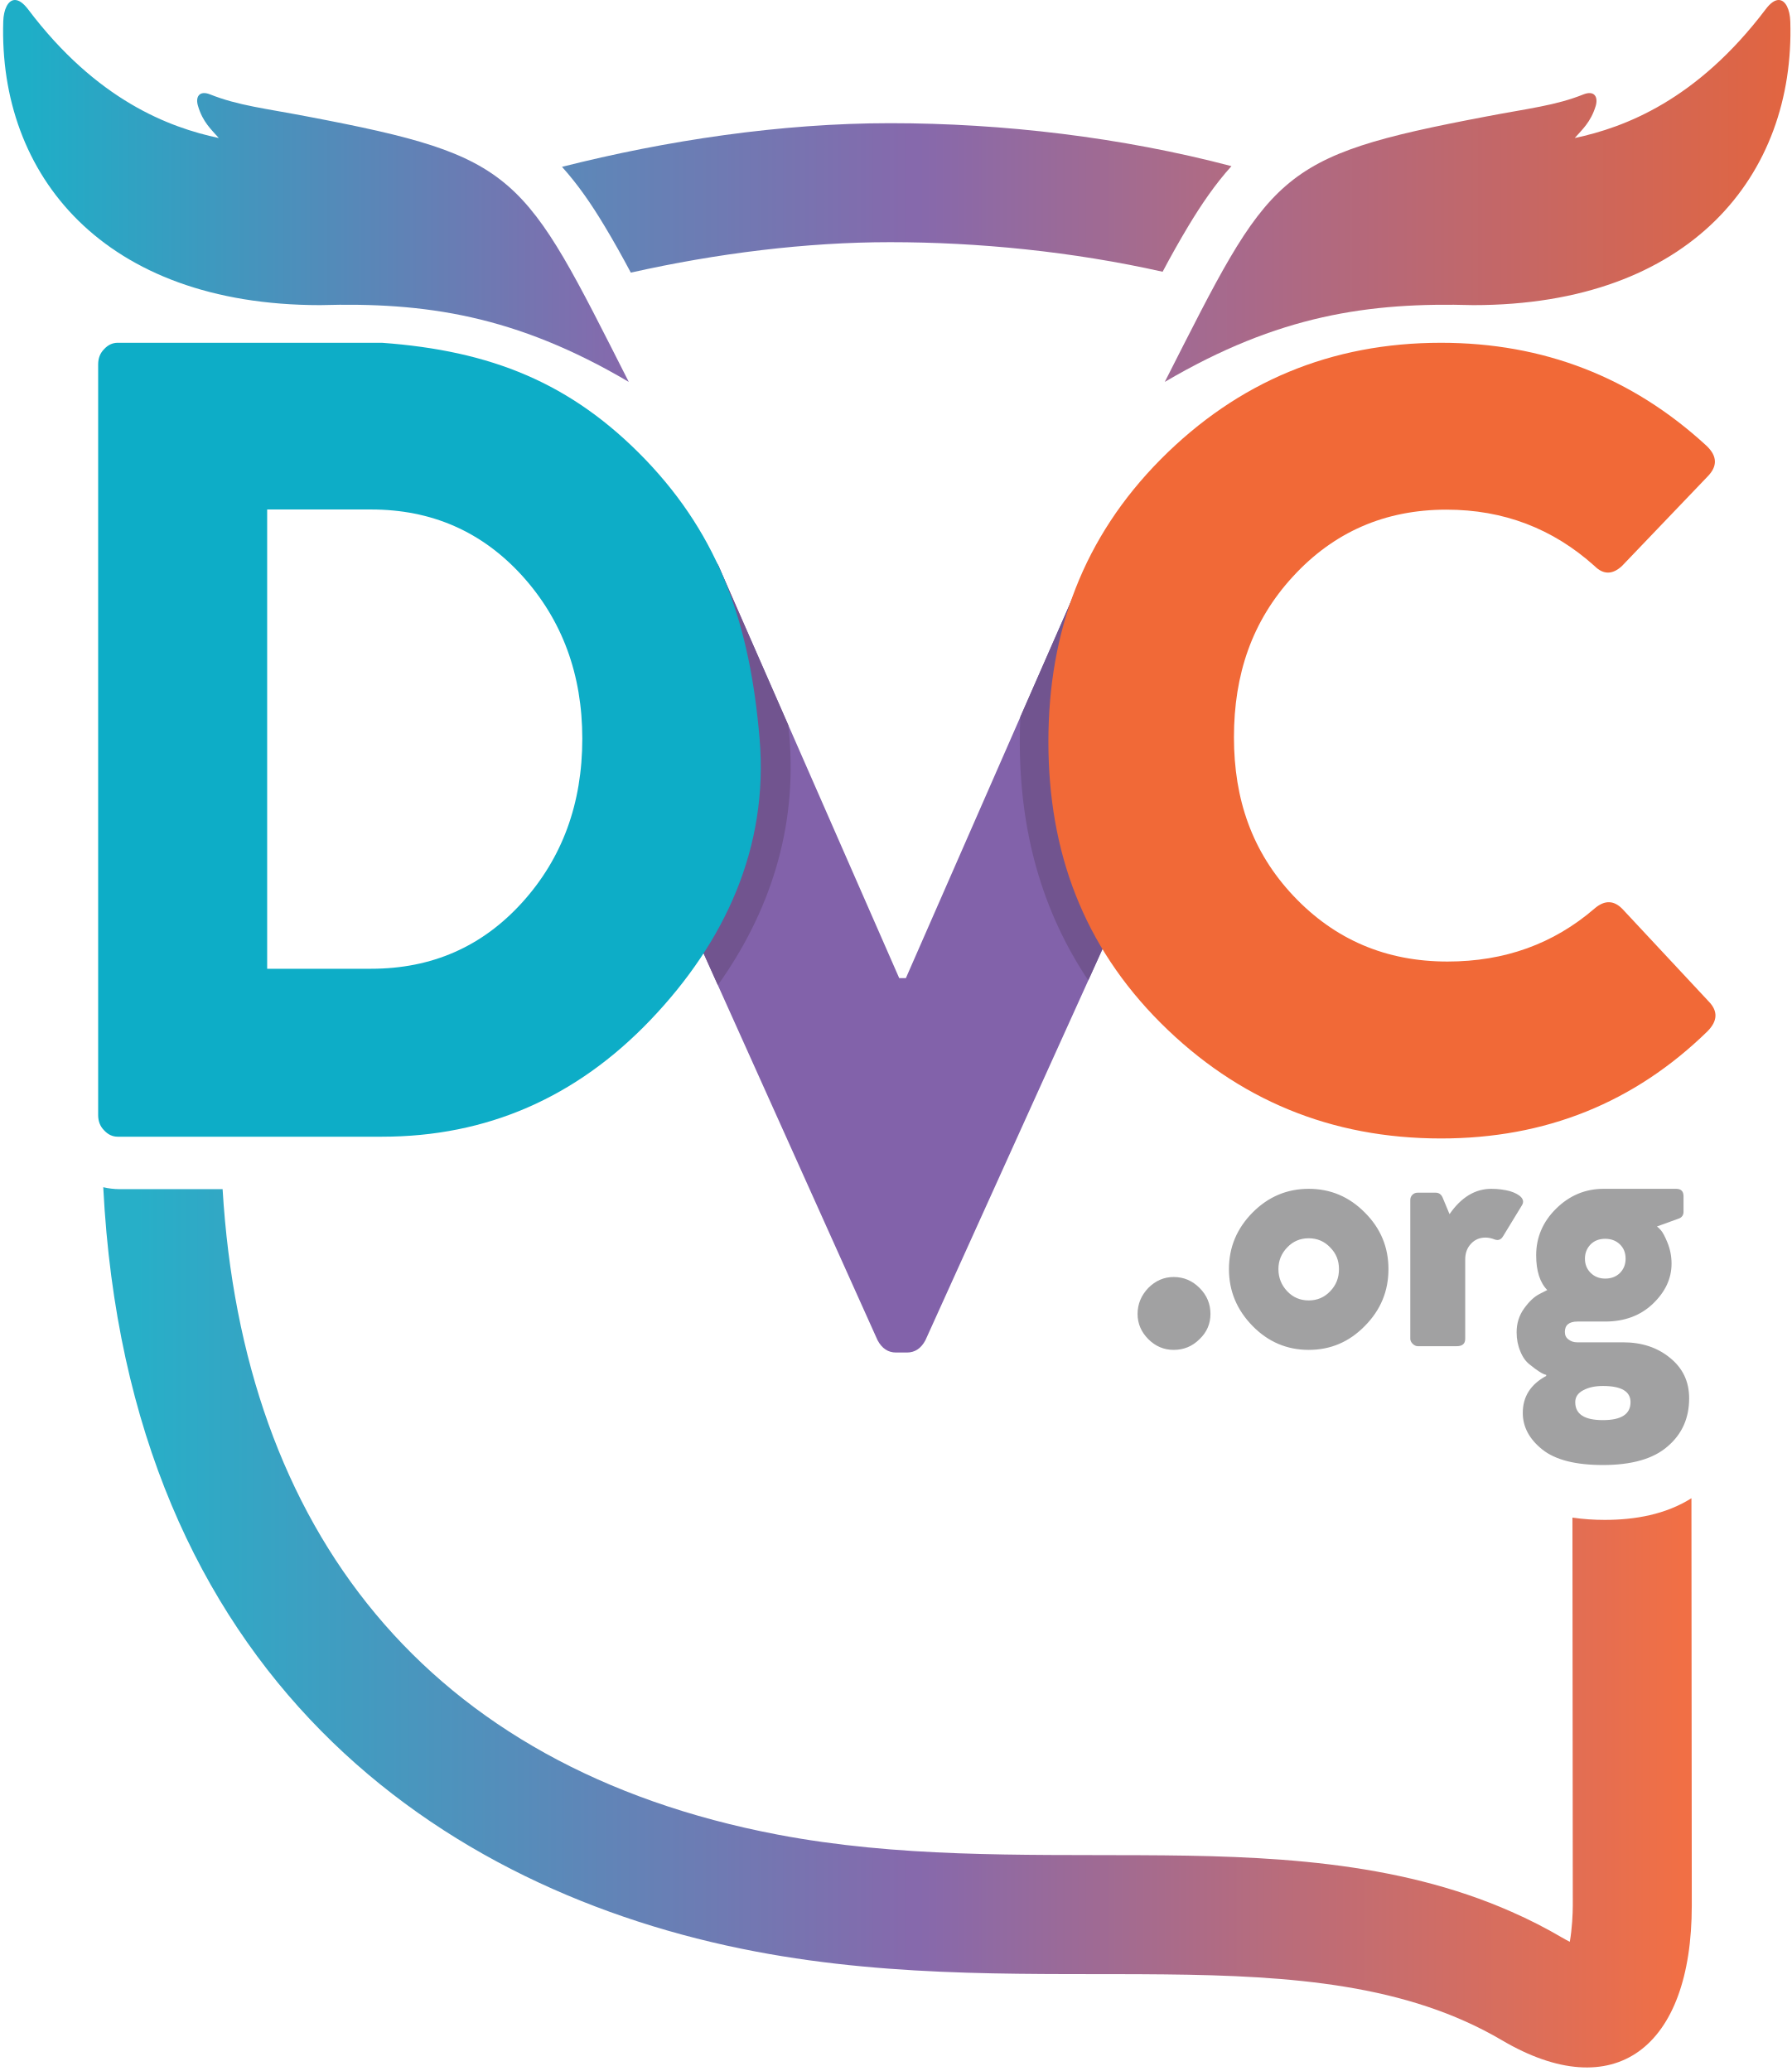
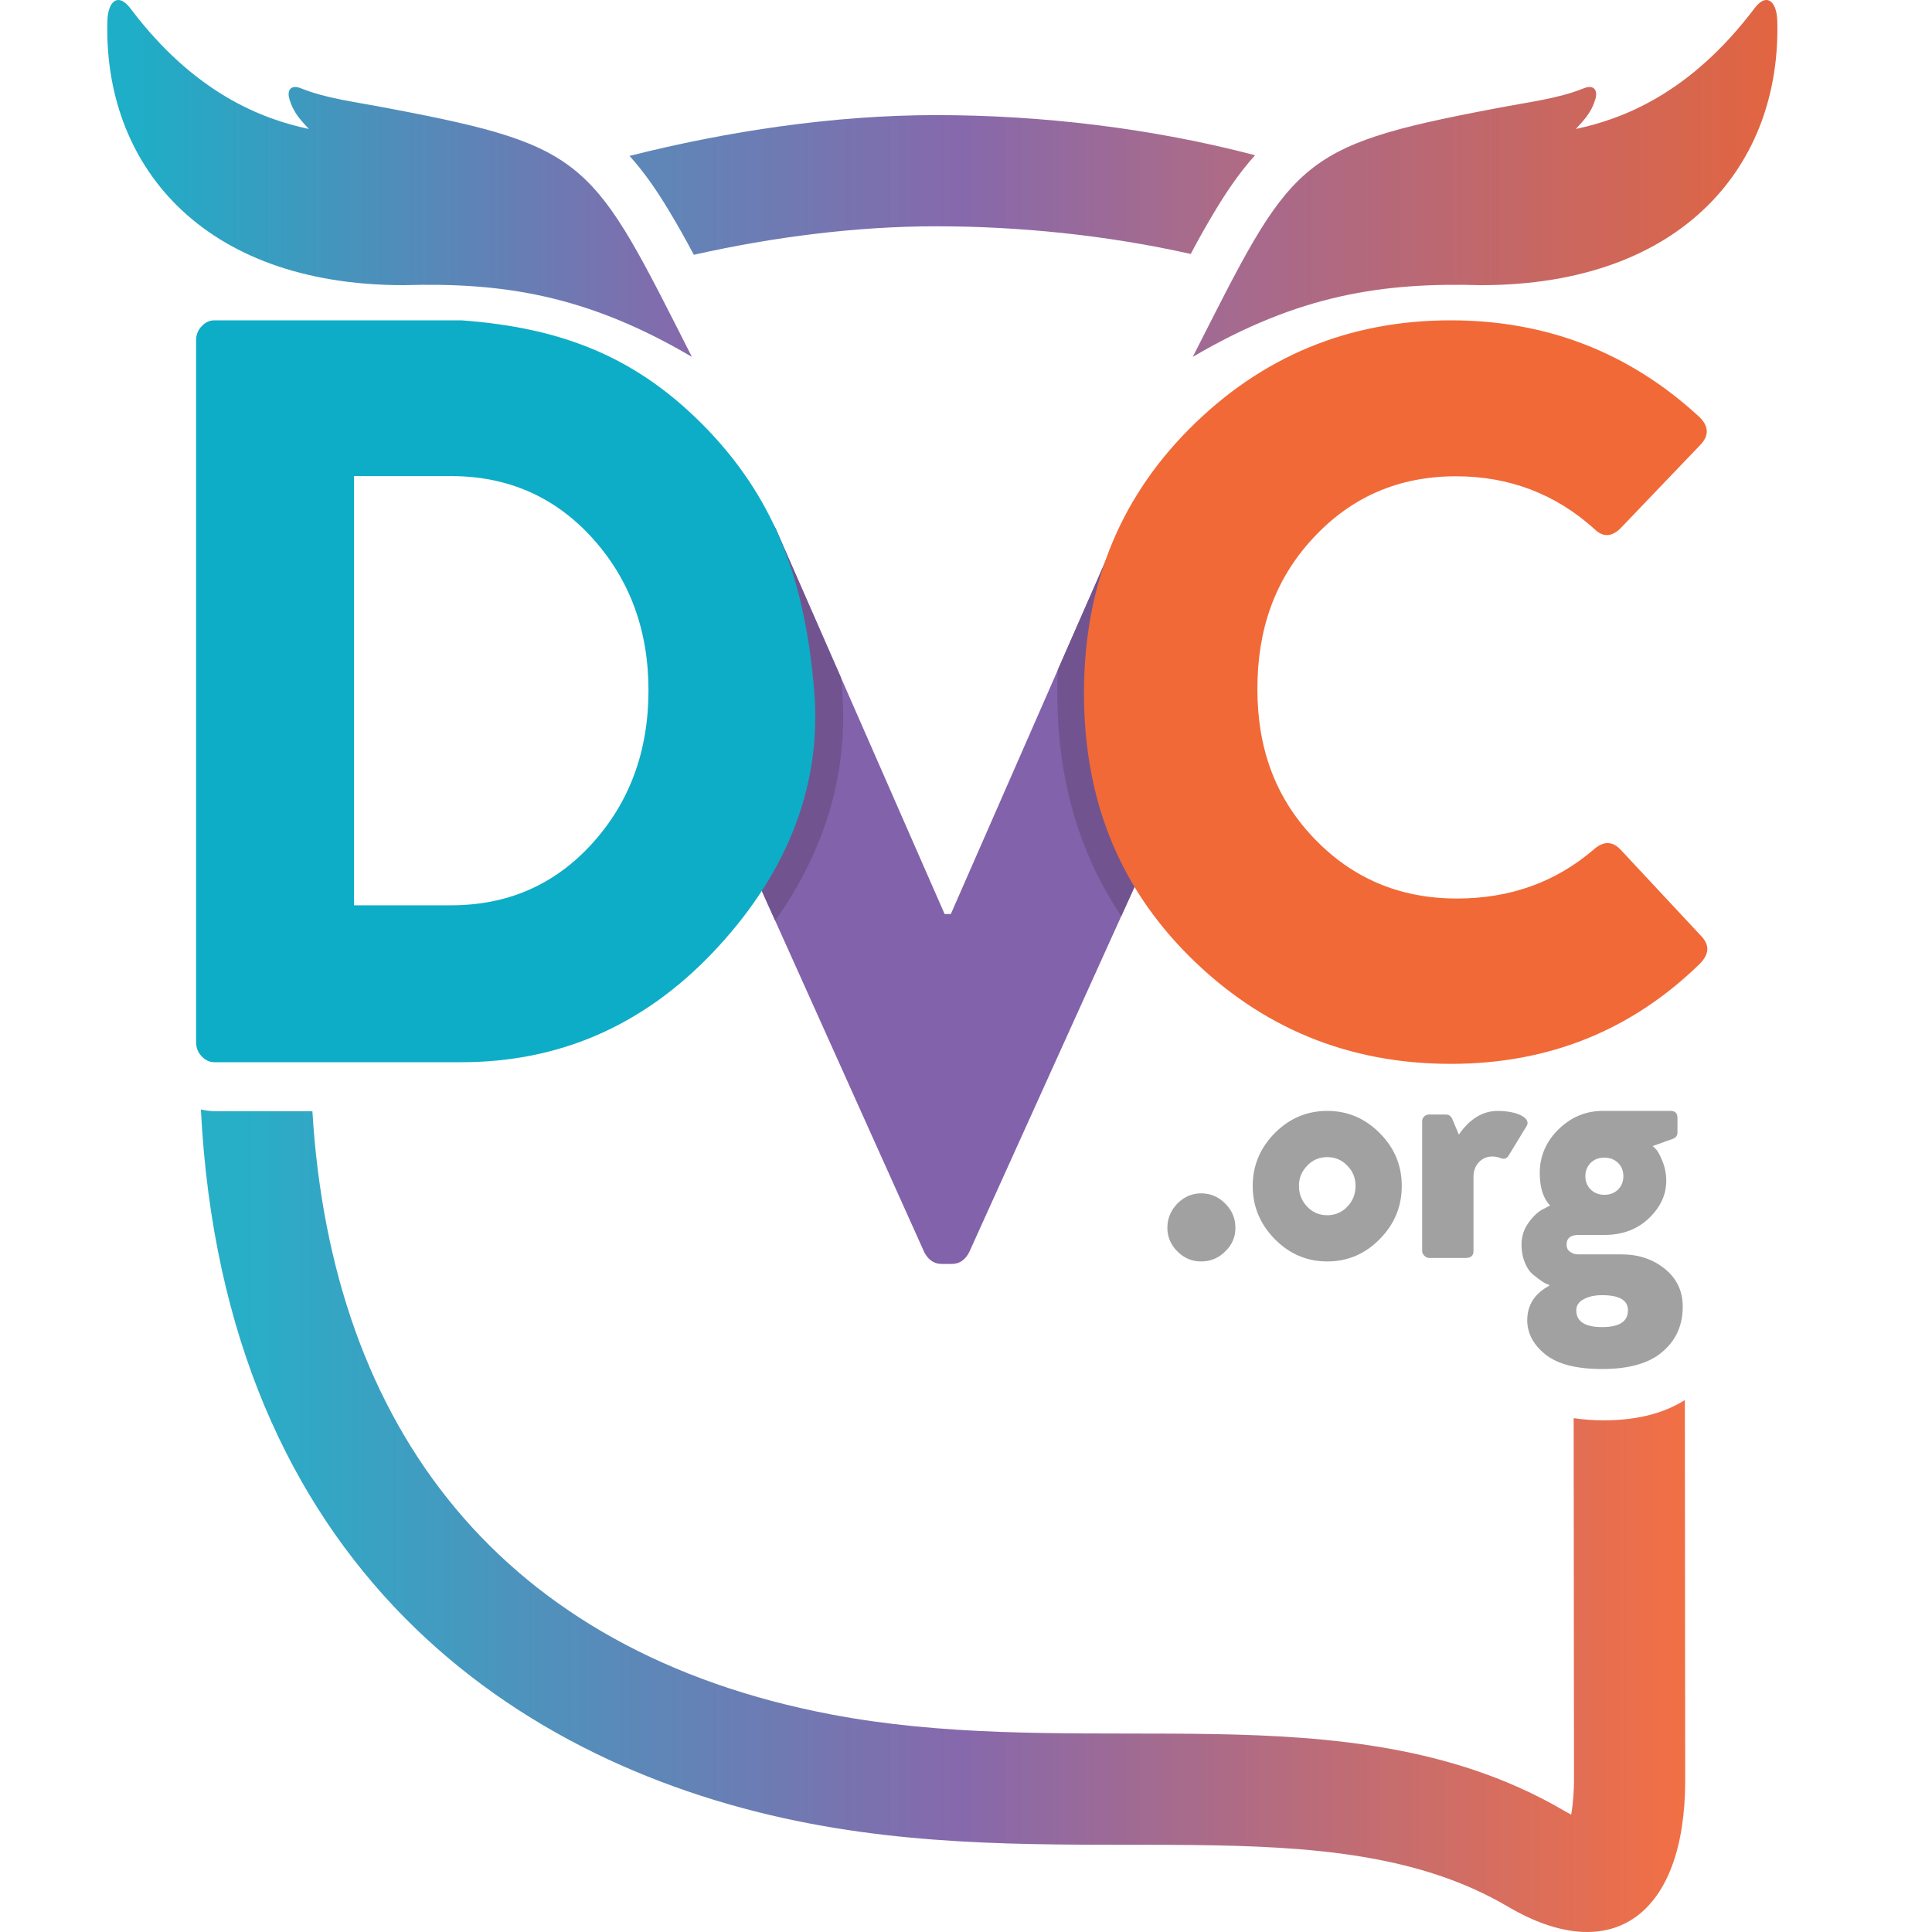
- <svg xmlns="http://www.w3.org/2000/svg" width="423" height="489" viewBox="0 0 423 489" fill="none">
-   <path d="M132.685 39.394C136.508 43.633 139.708 48.329 142.701 53.316C144.862 56.89 146.941 60.631 148.935 64.372C169.3 59.8 190.372 57.181 210.155 57.181C230.977 57.181 253.17 59.384 274.491 64.164C276.444 60.465 278.482 56.849 280.601 53.316C283.635 48.287 286.876 43.508 290.741 39.227C264.808 32.41 236.837 29.086 210.155 29.086C184.346 29.086 157.331 33.159 132.685 39.394ZM178.36 460.78C246.147 473.706 309.653 455.295 354.58 481.728C381.094 497.355 399.423 483.681 399.423 449.933L399.34 353.76C393.272 357.585 386.041 358.873 378.892 358.873C376.315 358.873 373.781 358.706 371.245 358.332L371.328 449.974C371.328 451.803 371.162 455.461 370.622 458.495C369.915 458.12 369.25 457.788 368.794 457.497C364.969 455.253 360.98 453.216 356.907 451.429C329.393 439.251 298.888 438.172 269.255 438.046C240.536 437.922 211.984 438.587 183.597 433.183C100.475 417.349 57.376 360.993 52.555 280.779H28.241C26.912 280.779 25.624 280.613 24.377 280.322C30.279 395.987 104.174 446.691 178.36 460.78Z" fill="url(#paint0_linear)" />
-   <path d="M301.828 299.654C301.828 301.689 302.535 303.436 303.907 304.89C305.279 306.345 306.983 307.053 308.978 307.053C310.973 307.053 312.677 306.345 314.049 304.89C315.462 303.436 316.128 301.689 316.128 299.654C316.128 297.659 315.462 295.955 314.049 294.54C312.677 293.087 310.973 292.379 308.978 292.379C306.983 292.379 305.279 293.087 303.907 294.54C302.535 295.955 301.828 297.659 301.828 299.654ZM290.149 299.654C290.149 294.5 292.019 290.052 295.718 286.31C299.418 282.57 303.866 280.7 308.978 280.7C314.132 280.7 318.538 282.57 322.238 286.31C325.978 290.052 327.807 294.5 327.807 299.654C327.807 304.849 325.978 309.296 322.238 313.079C318.538 316.862 314.132 318.732 308.978 318.732C303.866 318.732 299.418 316.862 295.718 313.079C292.019 309.296 290.149 304.849 290.149 299.654ZM332.961 316.114V283.359C332.961 282.861 333.127 282.445 333.46 282.113C333.793 281.78 334.208 281.614 334.708 281.614H338.946C339.695 281.614 340.235 281.987 340.567 282.695L342.23 286.684C344.973 282.695 348.299 280.7 352.082 280.7C353.703 280.7 355.158 280.907 356.445 281.24C357.692 281.614 358.607 282.113 359.147 282.695C359.689 283.317 359.73 283.942 359.313 284.607L354.907 291.84C354.409 292.711 353.744 292.962 352.912 292.67C352.165 292.379 351.458 292.213 350.71 292.213C349.338 292.213 348.174 292.711 347.302 293.668C346.387 294.624 345.93 295.87 345.93 297.367V316.114C345.93 317.277 345.264 317.858 343.935 317.858H334.708C334.291 317.858 333.876 317.651 333.502 317.277C333.17 316.945 332.961 316.529 332.961 316.114ZM375.524 293.834C374.651 294.749 374.194 295.87 374.194 297.201C374.194 298.531 374.651 299.654 375.524 300.526C376.438 301.441 377.602 301.898 378.974 301.898C380.346 301.898 381.51 301.482 382.424 300.609C383.339 299.695 383.796 298.573 383.796 297.201C383.796 295.787 383.339 294.666 382.424 293.793C381.51 292.919 380.346 292.503 378.974 292.503C377.602 292.503 376.438 292.919 375.524 293.834ZM371.907 331.077C371.907 333.903 374.07 335.317 378.434 335.317C382.799 335.317 384.96 333.903 384.96 331.077C384.96 328.541 382.799 327.253 378.434 327.253C376.604 327.253 375.066 327.586 373.82 328.25C372.532 328.916 371.907 329.871 371.907 331.077ZM358.068 314.576C358.068 312.456 358.649 310.585 359.854 308.923C361.059 307.26 362.265 306.138 363.512 305.515L365.299 304.6C363.553 302.813 362.681 300.069 362.681 296.37C362.681 292.172 364.261 288.473 367.378 285.397C370.537 282.279 374.277 280.7 378.601 280.7H395.726C396.89 280.7 397.471 281.282 397.471 282.445V286.144C397.471 286.85 397.139 287.392 396.473 287.682L391.194 289.594C391.444 289.76 391.776 290.052 392.15 290.509C392.525 290.924 393.065 291.881 393.688 293.419C394.312 294.957 394.645 296.619 394.645 298.365C394.645 301.856 393.19 305.015 390.238 307.842C387.33 310.627 383.547 312.04 378.974 312.04H372.449C370.454 312.04 369.456 312.871 369.456 314.492C369.456 315.282 369.747 315.863 370.329 316.28C370.911 316.737 371.575 316.945 372.366 316.945H383.214C387.579 316.945 391.278 318.15 394.271 320.602C397.305 323.055 398.801 326.214 398.801 330.162C398.801 334.818 397.139 338.6 393.731 341.51C390.363 344.462 385.251 345.917 378.434 345.917C371.992 345.917 367.21 344.711 364.135 342.258C361.059 339.806 359.521 336.896 359.521 333.613C359.521 329.788 361.351 326.878 365.05 324.884V324.634C364.552 324.51 364.012 324.261 363.387 323.844C362.806 323.47 362.057 322.93 361.143 322.181C360.228 321.475 359.481 320.436 358.94 319.064C358.358 317.692 358.068 316.197 358.068 314.576ZM268.576 310.253C268.576 307.883 269.45 305.847 271.112 304.101C272.816 302.397 274.811 301.524 277.097 301.524C279.466 301.524 281.503 302.397 283.207 304.101C284.952 305.847 285.784 307.883 285.784 310.253C285.784 312.538 284.952 314.533 283.207 316.197C281.503 317.901 279.466 318.732 277.097 318.732C274.811 318.732 272.816 317.901 271.112 316.197C269.45 314.533 268.576 312.538 268.576 310.253Z" fill="#A1A1A2" />
-   <path d="M280.548 179.32L218.491 316.447C217.451 318.4 215.996 319.356 214.126 319.356H211.549C209.678 319.356 208.224 318.4 207.184 316.447L142.55 172.712L165.577 131.395C167.822 131.395 169.277 132.352 169.941 134.305L212.297 230.946H213.877L256.232 134.305C256.897 132.352 258.352 131.395 260.596 131.395L280.548 179.32Z" fill="#8262AA" />
-   <path d="M169.485 232.607L142.55 172.712L165.578 131.395C167.822 131.395 169.277 132.352 169.941 134.305L186.111 171.216C186.194 172.089 186.277 172.92 186.36 173.793C188.23 195.739 181.664 215.523 169.485 232.607ZM280.548 179.32L256.939 231.485C245.883 214.984 240.769 196.113 240.769 175.122C240.769 173.169 240.811 171.216 240.894 169.262L256.232 134.305C256.897 132.352 258.352 131.395 260.596 131.395L280.548 179.32Z" fill="#71548F" />
-   <path d="M274.039 241.545C255.832 223.339 247.52 201.227 247.52 175.122C247.52 149.062 255.832 126.825 274.039 108.452C292.244 90.122 314.316 80.936 340.21 80.936C364.36 80.936 385.269 89.04 402.85 105.21C405.468 107.662 405.552 110.073 403.141 112.525L382.94 133.641C380.696 135.718 378.534 135.718 376.456 133.641C366.604 124.787 354.966 120.339 341.499 120.339C326.993 120.339 314.897 125.619 305.254 136.135C295.57 146.65 291.33 159.287 291.33 174.084C291.33 188.714 295.611 201.184 305.379 211.534C315.146 221.885 327.242 227.038 341.748 227.038C355.216 227.038 366.771 222.881 376.456 214.527C378.866 212.448 381.112 212.532 383.189 214.776L403.39 236.432C405.635 238.719 405.552 241.046 403.141 243.498C385.85 260.373 364.9 268.812 340.21 268.812C314.316 268.812 292.244 259.709 274.039 241.545Z" fill="#F16937" />
-   <path d="M63.076 129.11V187.635V228.742H87.6C101.94 228.742 113.827 223.547 123.305 213.072C132.74 202.639 137.478 189.754 137.478 174.416C137.478 159.244 132.74 146.401 123.305 135.969C113.827 125.536 101.94 120.297 87.6 120.297H63.076V120.339V129.11ZM23.173 263.283V187.635V127.78V118.803V102.425V86.048C23.173 84.593 23.63 83.387 24.587 82.432C25.501 81.434 26.581 80.936 27.787 80.936H90.177C115.781 82.806 134.86 90.288 152.442 108.577C169.983 126.907 177.09 147.648 179.335 174.416C181.496 200.104 171.146 222.424 153.606 240.797C136.023 259.21 114.867 268.396 90.177 268.396H27.787C26.581 268.396 25.501 267.897 24.587 266.9C23.63 265.943 23.173 264.738 23.173 263.283Z" fill="#0DADC7" />
-   <path d="M416.859 2.198C400.603 23.693 383.556 30.096 371.789 32.591C373.535 30.595 375.573 28.849 376.737 25.024C377.361 22.904 376.446 21.282 373.869 22.28C367.257 24.941 360.771 25.606 350.835 27.519C300.776 37.04 300.11 40.74 274.998 90.175C301.856 74.376 323.186 71.341 347.841 72.047C399.189 72.047 423.803 41.239 422.68 5.067C422.598 2.251 421.566 -0 419.936 7.62939e-06C419.063 7.62939e-06 418.019 0.646 416.859 2.198Z" fill="url(#paint1_linear)" />
-   <path d="M0.768 5.066C-0.355 41.239 24.3 72.047 75.607 72.047C100.263 71.341 121.634 74.376 148.45 90.175C123.379 40.739 122.672 37.04 72.613 27.517C62.718 25.607 56.232 24.941 49.58 22.279C47.044 21.281 46.087 22.904 46.753 25.024C47.875 28.85 49.912 30.594 51.658 32.591C39.934 30.096 22.846 23.693 6.631 2.199C5.456 0.647 4.402 0.001 3.523 0C1.882 -7.62939e-06 0.849 2.251 0.768 5.066Z" fill="url(#paint2_linear)" />
+ <svg xmlns="http://www.w3.org/2000/svg" width="40" height="40" viewBox="0 0 40 40" fill="none">
+   <path d="M13.034 3.228C13.347 3.575 13.609 3.96 13.854 4.369C14.031 4.662 14.202 4.968 14.365 5.275C16.034 4.9 17.761 4.685 19.381 4.685C21.088 4.685 22.906 4.866 24.653 5.258C24.813 4.954 24.98 4.658 25.154 4.369C25.402 3.957 25.668 3.565 25.985 3.214C23.86 2.656 21.568 2.383 19.381 2.383C17.267 2.383 15.053 2.717 13.034 3.228ZM16.776 37.756C22.331 38.815 27.534 37.307 31.215 39.472C33.388 40.753 34.89 39.633 34.89 36.867L34.883 28.987C34.386 29.3 33.794 29.406 33.208 29.406C32.996 29.406 32.789 29.392 32.581 29.362L32.588 36.871C32.588 37.02 32.574 37.32 32.53 37.569C32.472 37.538 32.418 37.511 32.38 37.487C32.067 37.303 31.74 37.136 31.406 36.99C29.152 35.992 26.652 35.904 24.224 35.893C21.871 35.883 19.531 35.938 17.205 35.495C10.394 34.197 6.863 29.579 6.468 23.007H4.476C4.367 23.007 4.261 22.993 4.159 22.97C4.642 32.447 10.697 36.602 16.776 37.756Z" fill="url(#paint0_linear)" />
+   <path d="M26.893 24.553C26.893 24.72 26.951 24.863 27.064 24.983C27.176 25.102 27.316 25.16 27.479 25.16C27.642 25.16 27.782 25.102 27.895 24.983C28.01 24.863 28.065 24.72 28.065 24.553C28.065 24.39 28.01 24.25 27.895 24.134C27.782 24.015 27.642 23.957 27.479 23.957C27.316 23.957 27.176 24.015 27.064 24.134C26.951 24.25 26.893 24.39 26.893 24.553ZM25.936 24.553C25.936 24.131 26.089 23.767 26.392 23.46C26.696 23.154 27.06 23 27.479 23C27.901 23 28.262 23.154 28.566 23.46C28.872 23.767 29.022 24.131 29.022 24.553C29.022 24.979 28.872 25.344 28.566 25.654C28.262 25.963 27.901 26.117 27.479 26.117C27.06 26.117 26.696 25.963 26.392 25.654C26.089 25.344 25.936 24.979 25.936 24.553ZM29.444 25.902V23.218C29.444 23.177 29.458 23.143 29.485 23.116C29.512 23.089 29.546 23.075 29.587 23.075H29.935C29.996 23.075 30.04 23.106 30.067 23.164L30.204 23.491C30.428 23.164 30.701 23 31.011 23C31.144 23 31.263 23.017 31.368 23.045C31.471 23.075 31.546 23.116 31.59 23.164C31.634 23.215 31.638 23.266 31.603 23.32L31.242 23.913C31.202 23.985 31.147 24.005 31.079 23.981C31.018 23.957 30.96 23.944 30.898 23.944C30.786 23.944 30.691 23.985 30.619 24.063C30.544 24.141 30.507 24.244 30.507 24.366V25.902C30.507 25.997 30.452 26.045 30.343 26.045H29.587C29.553 26.045 29.519 26.028 29.488 25.997C29.461 25.97 29.444 25.936 29.444 25.902ZM32.932 24.077C32.86 24.152 32.823 24.244 32.823 24.352C32.823 24.462 32.86 24.553 32.932 24.625C33.007 24.7 33.102 24.737 33.215 24.737C33.327 24.737 33.422 24.703 33.497 24.632C33.572 24.557 33.61 24.465 33.61 24.352C33.61 24.237 33.572 24.145 33.497 24.073C33.422 24.002 33.327 23.968 33.215 23.968C33.102 23.968 33.007 24.002 32.932 24.077ZM32.635 27.128C32.635 27.36 32.813 27.476 33.17 27.476C33.528 27.476 33.705 27.36 33.705 27.128C33.705 26.921 33.528 26.815 33.17 26.815C33.02 26.815 32.894 26.842 32.792 26.897C32.687 26.951 32.635 27.029 32.635 27.128ZM31.501 25.776C31.501 25.602 31.549 25.449 31.648 25.313C31.747 25.177 31.845 25.085 31.948 25.034L32.094 24.959C31.951 24.812 31.879 24.587 31.879 24.284C31.879 23.94 32.009 23.637 32.264 23.385C32.523 23.13 32.83 23 33.184 23H34.587C34.682 23 34.73 23.048 34.73 23.143V23.447C34.73 23.504 34.703 23.549 34.648 23.573L34.216 23.729C34.236 23.743 34.263 23.767 34.294 23.804C34.325 23.838 34.369 23.917 34.42 24.043C34.471 24.169 34.498 24.305 34.498 24.448C34.498 24.734 34.379 24.993 34.137 25.224C33.899 25.453 33.589 25.568 33.215 25.568H32.68C32.516 25.568 32.434 25.637 32.434 25.769C32.434 25.834 32.458 25.882 32.506 25.916C32.554 25.953 32.608 25.97 32.673 25.97H33.562C33.919 25.97 34.223 26.069 34.468 26.27C34.717 26.471 34.839 26.73 34.839 27.053C34.839 27.435 34.703 27.745 34.424 27.983C34.148 28.225 33.729 28.344 33.17 28.344C32.642 28.344 32.251 28.245 31.998 28.044C31.747 27.843 31.62 27.605 31.62 27.336C31.62 27.023 31.77 26.784 32.074 26.621V26.6C32.033 26.59 31.988 26.57 31.937 26.536C31.89 26.505 31.828 26.461 31.753 26.399C31.678 26.341 31.617 26.256 31.573 26.144C31.525 26.032 31.501 25.909 31.501 25.776ZM24.169 25.422C24.169 25.228 24.24 25.061 24.376 24.918C24.516 24.778 24.679 24.707 24.867 24.707C25.061 24.707 25.228 24.778 25.367 24.918C25.51 25.061 25.578 25.228 25.578 25.422C25.578 25.609 25.51 25.773 25.367 25.909C25.228 26.049 25.061 26.117 24.867 26.117C24.679 26.117 24.516 26.049 24.376 25.909C24.24 25.773 24.169 25.609 24.169 25.422Z" fill="#A1A1A2" />
+   <path d="M25.149 14.693L20.064 25.93C19.979 26.09 19.86 26.168 19.707 26.168H19.496C19.343 26.168 19.223 26.09 19.138 25.93L13.842 14.152L15.729 10.767C15.913 10.767 16.032 10.845 16.086 11.005L19.557 18.924H19.686L23.157 11.005C23.212 10.845 23.331 10.767 23.515 10.767L25.149 14.693Z" fill="#8262AA" />
+   <path d="M16.049 19.06L13.842 14.152L15.729 10.767C15.913 10.767 16.032 10.845 16.086 11.005L17.411 14.029C17.418 14.101 17.425 14.169 17.432 14.241C17.585 16.039 17.047 17.66 16.049 19.06ZM25.149 14.694L23.215 18.968C22.309 17.616 21.89 16.07 21.89 14.349C21.89 14.189 21.893 14.029 21.9 13.869L23.157 11.005C23.212 10.845 23.331 10.767 23.515 10.767L25.149 14.694Z" fill="#71548F" />
+   <path d="M24.616 19.792C23.124 18.3 22.443 16.488 22.443 14.349C22.443 12.214 23.124 10.392 24.616 8.887C26.108 7.385 27.916 6.632 30.038 6.632C32.017 6.632 33.73 7.296 35.171 8.621C35.385 8.822 35.392 9.019 35.195 9.22L33.539 10.95C33.356 11.121 33.178 11.121 33.008 10.95C32.201 10.225 31.247 9.861 30.144 9.861C28.955 9.861 27.964 10.293 27.174 11.155C26.38 12.016 26.033 13.052 26.033 14.264C26.033 15.463 26.384 16.485 27.184 17.333C27.984 18.181 28.976 18.603 30.164 18.603C31.268 18.603 32.215 18.263 33.008 17.578C33.206 17.408 33.39 17.415 33.56 17.599L35.215 19.373C35.399 19.561 35.392 19.751 35.195 19.952C33.778 21.335 32.061 22.026 30.038 22.026C27.916 22.026 26.108 21.28 24.616 19.792Z" fill="#F16937" />
+   <path d="M7.33 10.579V15.375V18.743H9.339C10.514 18.743 11.489 18.317 12.265 17.459C13.038 16.604 13.426 15.548 13.426 14.292C13.426 13.048 13.038 11.996 12.265 11.141C11.489 10.286 10.514 9.857 9.339 9.857H7.33V9.861V10.579ZM4.06 21.573V15.375V10.47V9.735V8.393V7.051C4.06 6.931 4.098 6.833 4.176 6.754C4.251 6.673 4.34 6.632 4.438 6.632H9.551C11.649 6.785 13.212 7.398 14.652 8.897C16.09 10.399 16.672 12.098 16.856 14.292C17.033 16.396 16.185 18.225 14.748 19.731C13.307 21.24 11.574 21.992 9.551 21.992H4.438C4.34 21.992 4.251 21.951 4.176 21.87C4.098 21.791 4.06 21.692 4.06 21.573Z" fill="#0DADC7" />
+   <path d="M36.319 0.18C34.987 1.941 33.59 2.466 32.626 2.67C32.769 2.507 32.936 2.364 33.031 2.05C33.082 1.877 33.007 1.744 32.796 1.826C32.254 2.044 31.723 2.098 30.909 2.255C26.807 3.035 26.752 3.338 24.695 7.389C26.895 6.094 28.643 5.846 30.663 5.904C34.871 5.904 36.888 3.379 36.796 0.415C36.789 0.184 36.704 -2.52724e-05 36.571 3.8147e-06C36.499 3.8147e-06 36.414 0.053 36.319 0.18Z" fill="url(#paint1_linear)" />
+   <path d="M2.224 0.415C2.132 3.379 4.153 5.904 8.357 5.904C10.377 5.846 12.128 6.094 14.325 7.389C12.271 3.338 12.213 3.035 8.111 2.255C7.301 2.098 6.769 2.044 6.224 1.826C6.016 1.744 5.938 1.877 5.992 2.05C6.084 2.364 6.251 2.507 6.394 2.67C5.434 2.466 4.033 1.941 2.705 0.18C2.609 0.053 2.522 6.05583e-05 2.45 3.14713e-05C2.316 2.38419e-06 2.231 0.184 2.224 0.415Z" fill="url(#paint2_linear)" />
  <defs>
-     <linearGradient id="paint0_linear" x1="24.377" y1="258.626" x2="399.423" y2="258.626" gradientUnits="userSpaceOnUse">
+     <linearGradient id="paint0_linear" x1="4.159" y1="21.192" x2="34.89" y2="21.192" gradientUnits="userSpaceOnUse">
      <stop stop-color="#27AFC8" />
      <stop offset="0.021" stop-color="#27AFC8" />
      <stop offset="0.508" stop-color="#8669AC" />
      <stop offset="0.513" stop-color="#8669AC" />
      <stop offset="0.994" stop-color="#F16F45" />
      <stop offset="1" stop-color="#F16F45" />
    </linearGradient>
-     <linearGradient id="paint1_linear" x1="274.998" y1="45.088" x2="422.717" y2="45.088" gradientUnits="userSpaceOnUse">
+     <linearGradient id="paint1_linear" x1="24.695" y1="3.694" x2="36.799" y2="3.694" gradientUnits="userSpaceOnUse">
      <stop stop-color="#A06A95" />
      <stop offset="1" stop-color="#E26540" />
    </linearGradient>
-     <linearGradient id="paint2_linear" x1="0.731" y1="45.088" x2="148.45" y2="45.088" gradientUnits="userSpaceOnUse">
+     <linearGradient id="paint2_linear" x1="2.221" y1="3.694" x2="14.325" y2="3.694" gradientUnits="userSpaceOnUse">
      <stop stop-color="#1EAEC7" />
      <stop offset="0.041" stop-color="#1EAEC7" />
      <stop offset="0.994" stop-color="#8669AC" />
      <stop offset="1" stop-color="#8669AC" />
    </linearGradient>
  </defs>
</svg>
